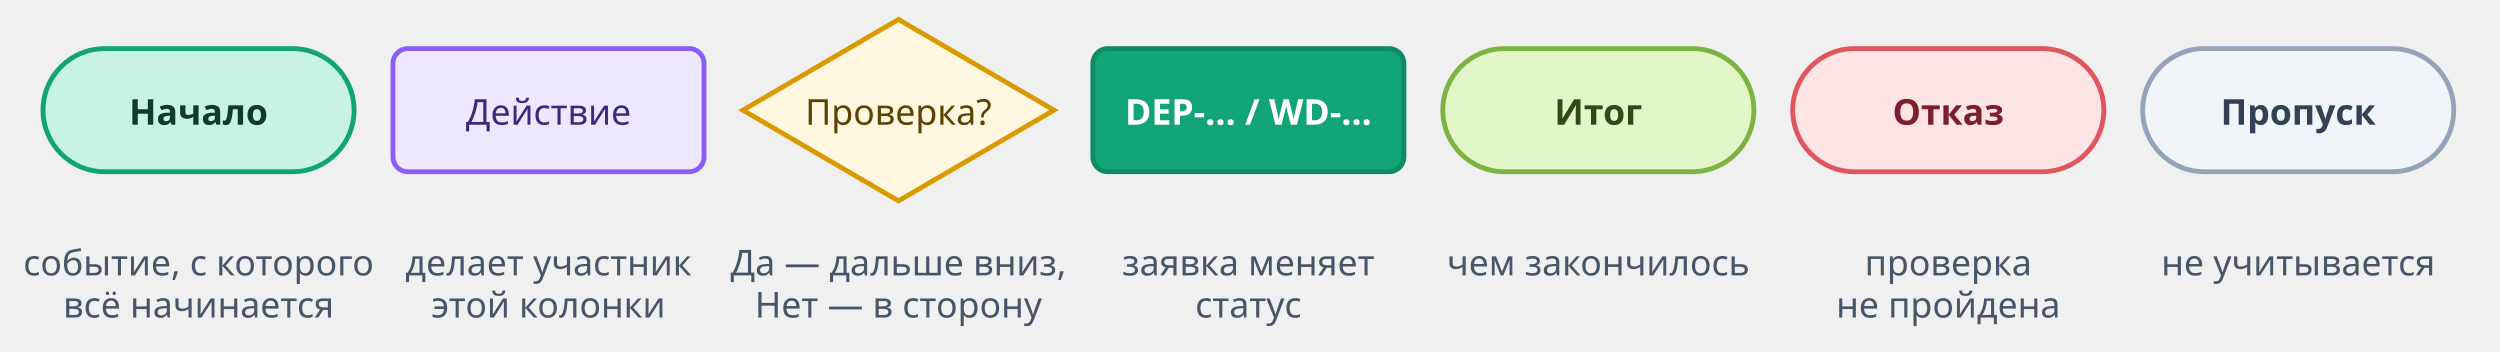
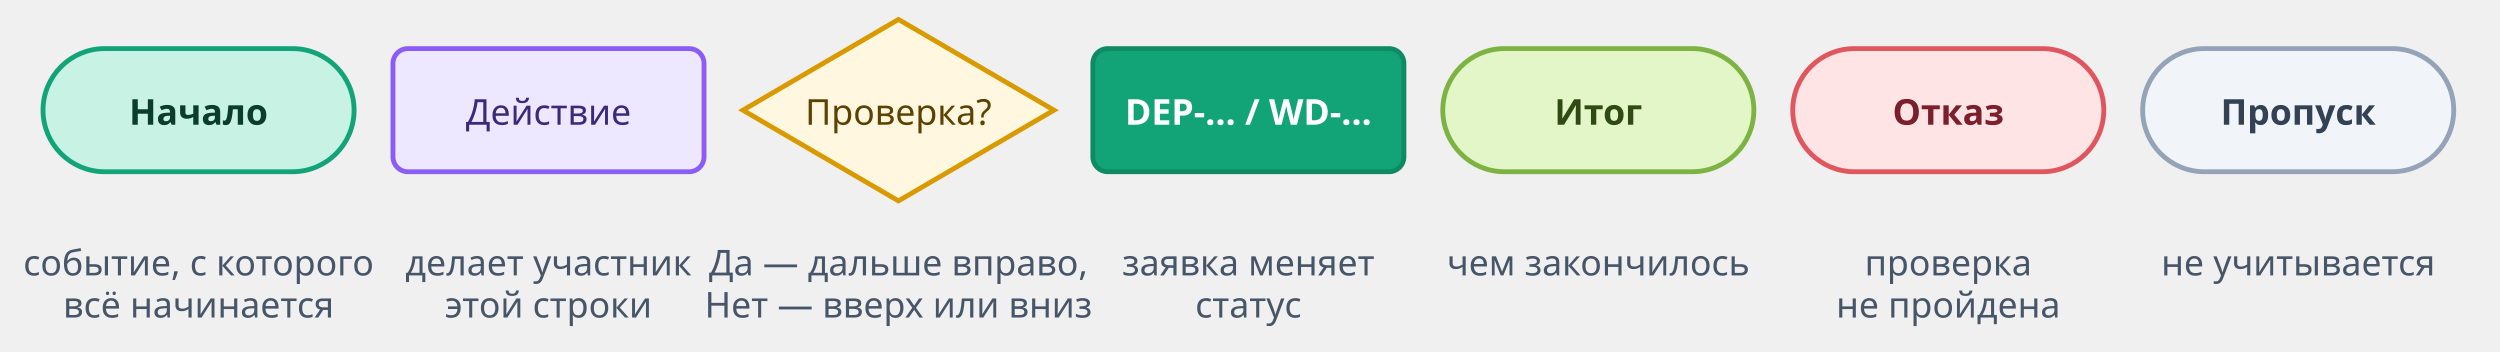
<svg xmlns="http://www.w3.org/2000/svg" width="768" height="108" role="img" aria-label="Обозначения на схемах" viewBox="816.5 -5 768 108.5" style="">
  <g>
    <g />
    <g transform="translate(822,1) scale(1)">
      <g style="visibility: visible;">
        <rect x="6" y="9" width="96" height="38" rx="19" ry="19" fill="#c7f2e4" stroke="#12a477" stroke-width="1.5" pointer-events="all" style="fill: light-dark(rgb(199, 242, 228), rgb(9, 46, 34)); stroke: light-dark(rgb(18, 164, 119), rgb(29, 155, 116));" />
      </g>
      <g style="">
        <g fill="#0B3D2C" font-family="'Segoe UI'" font-weight="bold" text-anchor="middle" font-size="11px" style="fill: light-dark(rgb(11, 61, 44), rgb(162, 205, 191));">
          <text x="54" y="32.5">Начало</text>
        </g>
      </g>
      <g transform="translate(0.5,0.5)" style="visibility: visible;">
        <rect x="0" y="62" width="108" height="34" fill="none" stroke="white" pointer-events="stroke" visibility="hidden" stroke-width="9" vector-effect="non-scaling-stroke" />
        <rect x="0" y="62" width="108" height="34" fill="none" stroke="none" pointer-events="all" />
      </g>
      <g style="">
        <g fill="#475569" font-family="'Segoe UI'" text-anchor="middle" font-size="11px" style="fill: light-dark(rgb(71, 85, 105), rgb(155, 167, 184));">
          <text x="54" y="79">событие, с которого</text>
          <text x="54" y="92">всё начинается</text>
        </g>
      </g>
      <g style="visibility: visible;">
        <rect x="114" y="9" width="96" height="38" rx="4.56" ry="4.56" fill="#ede7ff" stroke="#8b5cf6" stroke-width="1.5" pointer-events="all" style="fill: light-dark(rgb(237, 231, 255), rgb(38, 33, 53)); stroke: light-dark(rgb(139, 92, 246), rgb(162, 122, 254));" />
      </g>
      <g style="">
        <g fill="#3B2A7A" font-family="'Segoe UI'" text-anchor="middle" font-size="11px" style="fill: light-dark(rgb(59, 42, 122), rgb(200, 185, 254));">
          <text x="162" y="32.5">Действие</text>
        </g>
      </g>
      <g transform="translate(0.5,0.5)" style="visibility: visible;">
        <rect x="108" y="62" width="108" height="34" fill="none" stroke="white" pointer-events="stroke" visibility="hidden" stroke-width="9" vector-effect="non-scaling-stroke" />
        <rect x="108" y="62" width="108" height="34" fill="none" stroke="none" pointer-events="all" />
      </g>
      <g style="">
        <g fill="#475569" font-family="'Segoe UI'" text-anchor="middle" font-size="11px" style="fill: light-dark(rgb(71, 85, 105), rgb(155, 167, 184));">
          <text x="162" y="79">делает участник</text>
-           <text x="162" y="92">этой колонки</text>
+           <text x="162" y="92">этой строки</text>
        </g>
      </g>
      <g style="visibility: visible;">
        <path d="M 270 0 L 318 28 L 270 56 L 222 28 Z" fill="#fff7e0" stroke="#d99a00" stroke-width="1.5" stroke-miterlimit="10" pointer-events="all" style="fill: light-dark(rgb(255, 247, 224), rgb(32, 25, 5)); stroke: light-dark(rgb(217, 154, 0), rgb(155, 101, 0));" />
      </g>
      <g style="">
        <g fill="#5C4100" font-family="'Segoe UI'" text-anchor="middle" font-size="11px" style="fill: light-dark(rgb(92, 65, 0), rgb(202, 179, 123));">
          <text x="270" y="32.5">Проверка?</text>
        </g>
      </g>
      <g transform="translate(0.5,0.5)" style="visibility: visible;">
        <rect x="216" y="62" width="108" height="34" fill="none" stroke="white" pointer-events="stroke" visibility="hidden" stroke-width="9" vector-effect="non-scaling-stroke" />
        <rect x="216" y="62" width="108" height="34" fill="none" stroke="none" pointer-events="all" />
      </g>
      <g style="">
        <g fill="#475569" font-family="'Segoe UI'" text-anchor="middle" font-size="11px" style="fill: light-dark(rgb(71, 85, 105), rgb(155, 167, 184));">
-           <text x="270" y="79">Да — дальше вниз,</text>
-           <text x="270" y="92">Нет — в сторону</text>
+           <text x="270" y="79">Да — дальше вправо,</text>
+           <text x="270" y="92">Нет — вверх или вниз</text>
        </g>
      </g>
      <g style="visibility: visible;">
        <rect x="330" y="9" width="96" height="38" rx="4.56" ry="4.56" fill="#12a477" stroke="#0f8a63" stroke-width="1.5" pointer-events="all" style="fill: light-dark(rgb(18, 164, 119), rgb(29, 155, 116)); stroke: light-dark(rgb(15, 138, 99), rgb(62, 168, 134));" />
      </g>
      <g style="">
        <g fill="#FFFFFF" font-family="'Segoe UI'" font-weight="bold" text-anchor="middle" font-size="11px" style="fill: light-dark(rgb(255, 255, 255), rgb(18, 18, 18));">
          <text x="378" y="32.5">DEP-… / WD-…</text>
        </g>
      </g>
      <g transform="translate(0.5,0.5)" style="visibility: visible;">
        <rect x="324" y="62" width="108" height="34" fill="none" stroke="white" pointer-events="stroke" visibility="hidden" stroke-width="9" vector-effect="non-scaling-stroke" />
        <rect x="324" y="62" width="108" height="34" fill="none" stroke="none" pointer-events="all" />
      </g>
      <g style="">
        <g fill="#475569" font-family="'Segoe UI'" text-anchor="middle" font-size="11px" style="fill: light-dark(rgb(71, 85, 105), rgb(155, 167, 184));">
          <text x="378" y="79">заявка меняет</text>
          <text x="378" y="92">статус</text>
        </g>
      </g>
      <g style="visibility: visible;">
        <rect x="438" y="9" width="96" height="38" rx="19" ry="19" fill="#e3f6c8" stroke="#7cb342" stroke-width="1.5" pointer-events="all" style="fill: light-dark(rgb(227, 246, 200), rgb(22, 38, 0)); stroke: light-dark(rgb(124, 179, 66), rgb(69, 117, 20));" />
      </g>
      <g style="">
        <g fill="#2F4A12" font-family="'Segoe UI'" font-weight="bold" text-anchor="middle" font-size="11px" style="fill: light-dark(rgb(47, 74, 18), rgb(168, 191, 143));">
          <text x="486" y="32.5">Итог</text>
        </g>
      </g>
      <g transform="translate(0.5,0.5)" style="visibility: visible;">
        <rect x="432" y="62" width="108" height="34" fill="none" stroke="white" pointer-events="stroke" visibility="hidden" stroke-width="9" vector-effect="non-scaling-stroke" />
        <rect x="432" y="62" width="108" height="34" fill="none" stroke="none" pointer-events="all" />
      </g>
      <g style="">
        <g fill="#475569" font-family="'Segoe UI'" text-anchor="middle" font-size="11px" style="fill: light-dark(rgb(71, 85, 105), rgb(155, 167, 184));">
          <text x="486" y="79">чем закончилось</text>
        </g>
      </g>
      <g style="visibility: visible;">
        <rect x="546" y="9" width="96" height="38" rx="19" ry="19" fill="#ffe4e6" stroke="#e0565f" stroke-width="1.5" pointer-events="all" style="fill: light-dark(rgb(255, 228, 230), rgb(54, 31, 33)); stroke: light-dark(rgb(224, 86, 95), rgb(230, 112, 120));" />
      </g>
      <g style="">
        <g fill="#7A1F2B" font-family="'Segoe UI'" font-weight="bold" text-anchor="middle" font-size="11px" style="fill: light-dark(rgb(122, 31, 43), rgb(253, 175, 185));">
          <text x="594" y="32.5">Отказ</text>
        </g>
      </g>
      <g transform="translate(0.5,0.5)" style="visibility: visible;">
        <rect x="540" y="62" width="108" height="34" fill="none" stroke="white" pointer-events="stroke" visibility="hidden" stroke-width="9" vector-effect="non-scaling-stroke" />
        <rect x="540" y="62" width="108" height="34" fill="none" stroke="none" pointer-events="all" />
      </g>
      <g style="">
        <g fill="#475569" font-family="'Segoe UI'" text-anchor="middle" font-size="11px" style="fill: light-dark(rgb(71, 85, 105), rgb(155, 167, 184));">
          <text x="594" y="79">проверка</text>
          <text x="594" y="92">не пройдена</text>
        </g>
      </g>
      <g style="visibility: visible;">
        <rect x="654" y="9" width="96" height="38" rx="19" ry="19" fill="#f1f5f9" stroke="#94a3b8" stroke-width="1.5" pointer-events="all" style="fill: light-dark(rgb(241, 245, 249), rgb(23, 27, 30)); stroke: light-dark(rgb(148, 163, 184), rgb(87, 100, 118));" />
      </g>
      <g style="">
        <g fill="#334155" font-family="'Segoe UI'" font-weight="bold" text-anchor="middle" font-size="11px" style="fill: light-dark(rgb(51, 65, 85), rgb(172, 184, 201));">
          <text x="702" y="32.5">Пропуск</text>
        </g>
      </g>
      <g transform="translate(0.5,0.5)" style="visibility: visible;">
        <rect x="648" y="62" width="108" height="34" fill="none" stroke="white" pointer-events="stroke" visibility="hidden" stroke-width="9" vector-effect="non-scaling-stroke" />
        <rect x="648" y="62" width="108" height="34" fill="none" stroke="none" pointer-events="all" />
      </g>
      <g style="">
        <g fill="#475569" font-family="'Segoe UI'" text-anchor="middle" font-size="11px" style="fill: light-dark(rgb(71, 85, 105), rgb(155, 167, 184));">
          <text x="702" y="79">не учитывается</text>
        </g>
      </g>
    </g>
    <g />
    <g />
  </g>
</svg>
